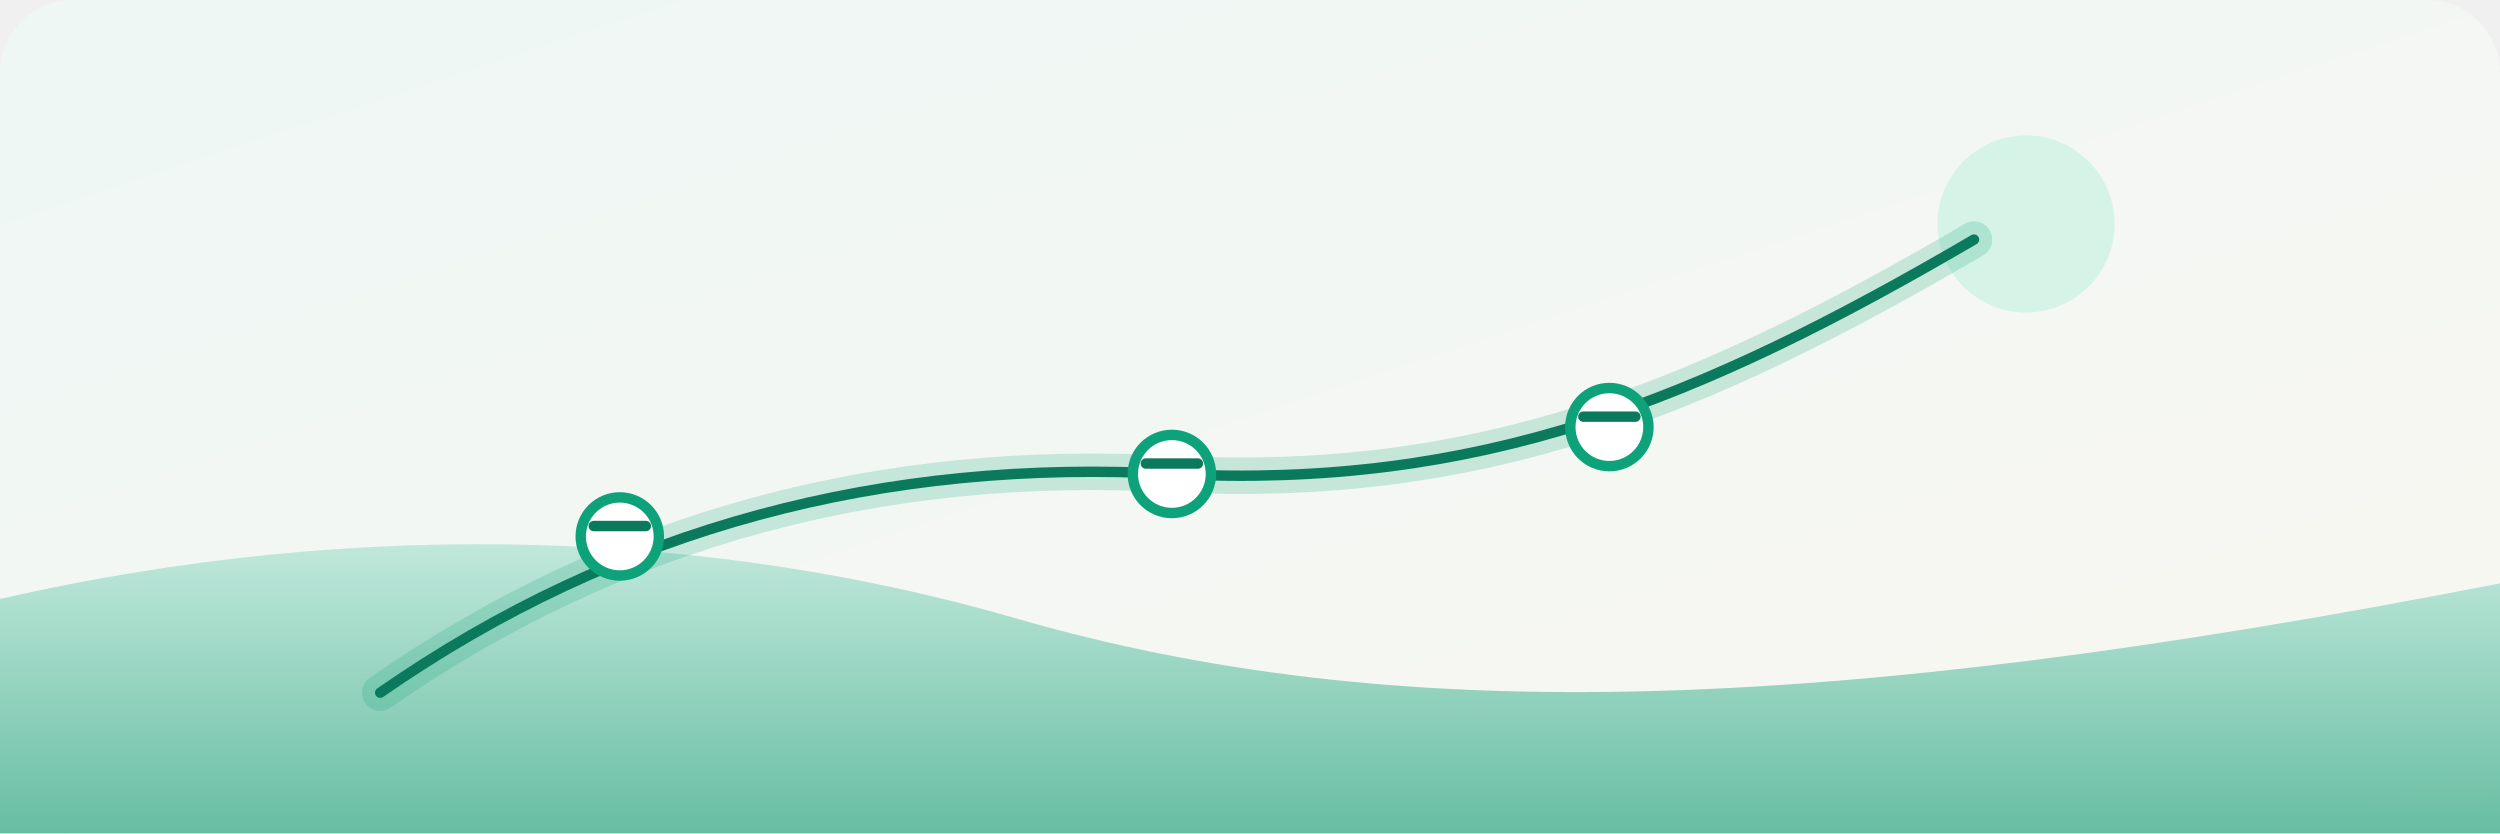
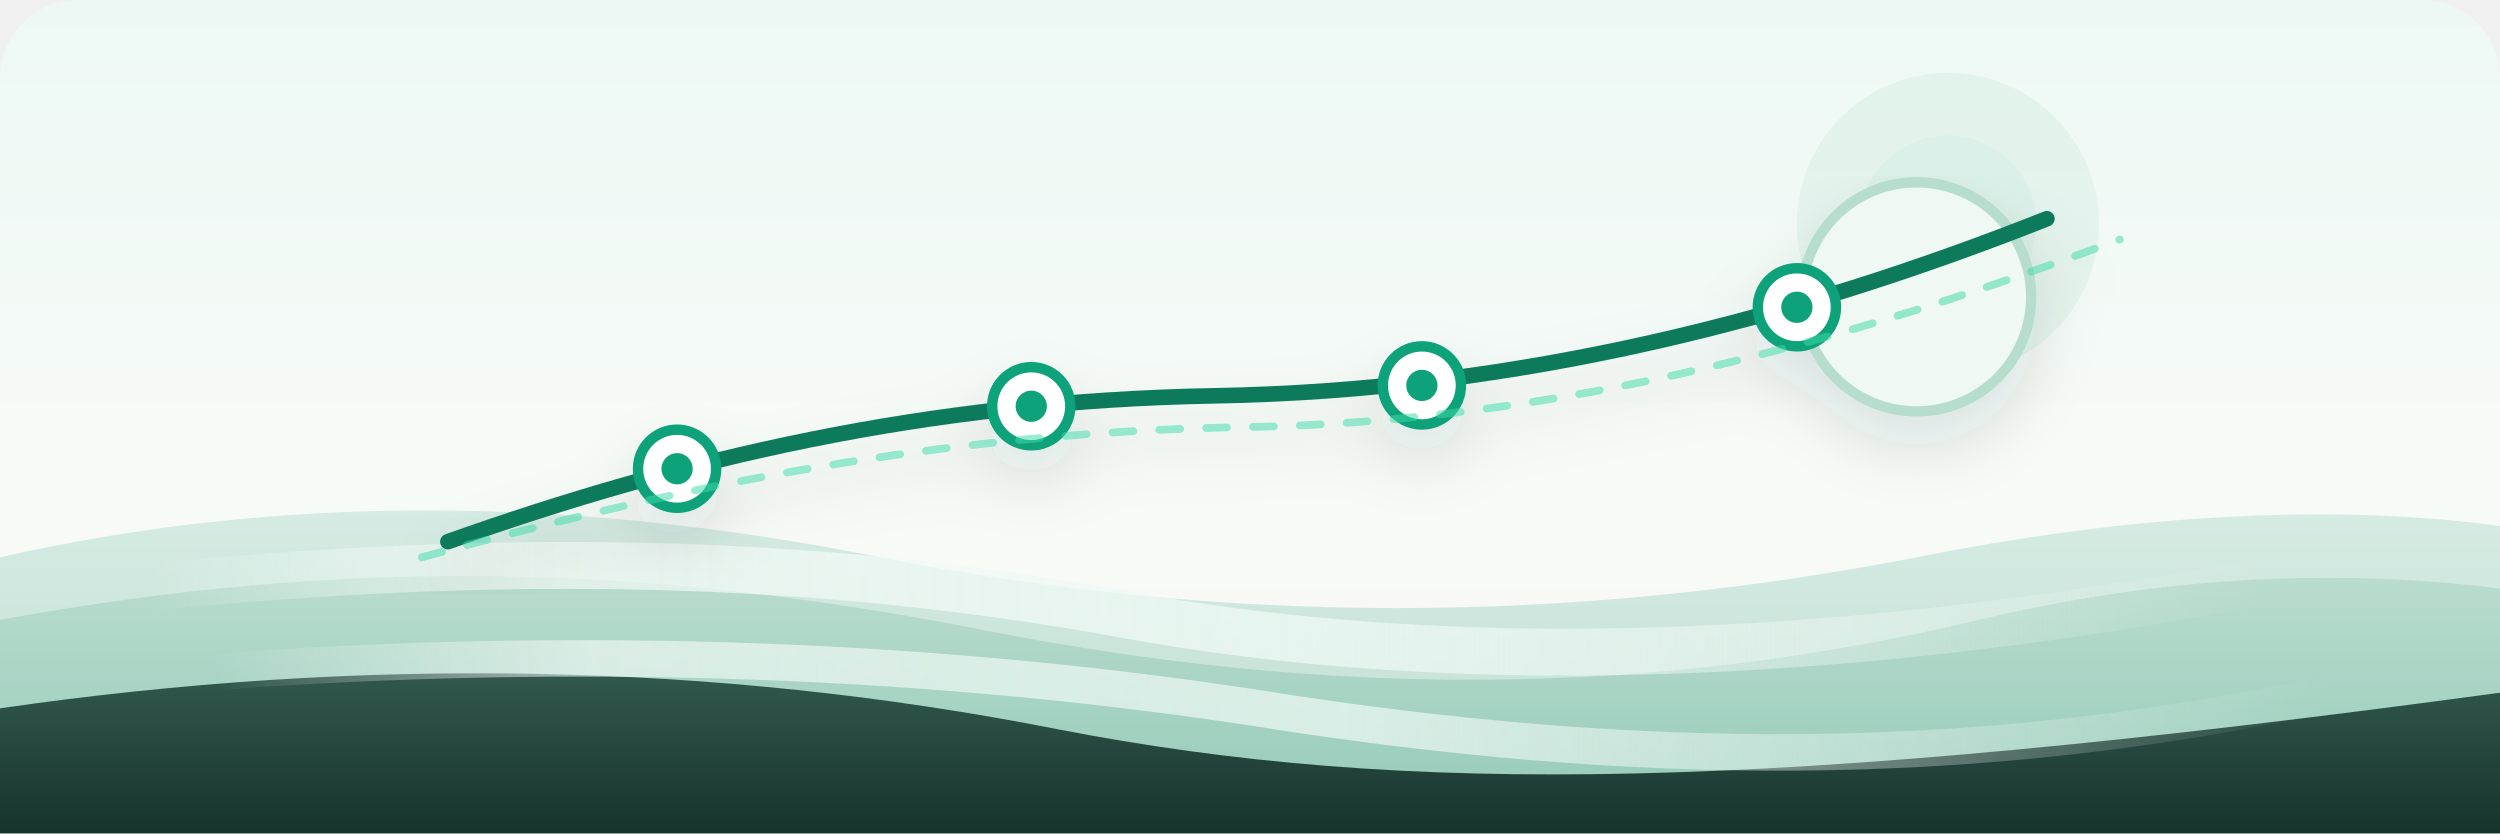
- <svg xmlns="http://www.w3.org/2000/svg" width="960" height="320" viewBox="0 0 960 320" role="img" aria-label="Quickstart chapter illustration showing a path, milestones, and a sunrise">
+ <svg xmlns="http://www.w3.org/2000/svg" width="960" height="320" viewBox="0 0 960 320" role="img" aria-label="Quickstart chapter illustration showing a path with milestones leading toward a bright horizon">
  <defs>
-     <linearGradient id="bg" x1="0" y1="0" x2="1" y2="1">
-       <stop offset="0%" stop-color="#eef7f4" />
-       <stop offset="100%" stop-color="#f9f7f2" />
+     <linearGradient id="panelSky" x1="0" y1="0" x2="0" y2="1">
+       <stop offset="0%" stop-color="#edf8f4" />
+       <stop offset="58%" stop-color="#f7fbf8" />
+       <stop offset="100%" stop-color="#faf6ee" />
    </linearGradient>
-     <linearGradient id="ridge" x1="0" y1="0" x2="0" y2="1">
-       <stop offset="0%" stop-color="#bce7d9" />
-       <stop offset="100%" stop-color="#5bb99b" />
+     <linearGradient id="ridgeFar" x1="0" y1="0" x2="0" y2="1">
+       <stop offset="0%" stop-color="#d5ebe3" />
+       <stop offset="100%" stop-color="#bfddd1" />
    </linearGradient>
+     <linearGradient id="ridgeMid" x1="0" y1="0" x2="0" y2="1">
+       <stop offset="0%" stop-color="#b7dbcd" />
+       <stop offset="100%" stop-color="#8fc7b5" />
+     </linearGradient>
+     <linearGradient id="ridgeNear" x1="0" y1="0" x2="0" y2="1">
+       <stop offset="0%" stop-color="#31584d" />
+       <stop offset="100%" stop-color="#17332e" />
+     </linearGradient>
+     <linearGradient id="mistBand" x1="0" y1="0" x2="1" y2="0">
+       <stop offset="0%" stop-color="#ffffff" stop-opacity="0" />
+       <stop offset="18%" stop-color="#f5fbf8" stop-opacity="0.68" />
+       <stop offset="54%" stop-color="#edf8f4" stop-opacity="0.8" />
+       <stop offset="100%" stop-color="#ffffff" stop-opacity="0" />
+     </linearGradient>
+     <filter id="softShadow" x="-10%" y="-10%" width="120%" height="120%">
+       <feDropShadow dx="0" dy="12" stdDeviation="12" flood-color="#17332e" flood-opacity="0.12" />
+     </filter>
  </defs>
-   <rect width="960" height="320" rx="28" fill="url(#bg)" />
-   <circle cx="778" cy="86" r="34" fill="#d6f3e7" />
-   <path d="M0 230 C140 198, 276 204, 392 238 C532 278, 694 276, 960 224 L960 320 L0 320 Z" fill="url(#ridge)" opacity="0.92" />
-   <path d="M146 266 C238 202, 340 176, 450 182 C568 188, 652 154, 758 92" fill="none" stroke="#0ea27a" stroke-width="14" stroke-linecap="round" opacity="0.2" />
-   <path d="M146 266 C238 202, 340 176, 450 182 C568 188, 652 154, 758 92" fill="none" stroke="#0b7a5c" stroke-width="4" stroke-linecap="round" />
-   <g fill="#ffffff" stroke="#0ea27a" stroke-width="4">
-     <circle cx="238" cy="206" r="15" />
-     <circle cx="450" cy="182" r="15" />
-     <circle cx="618" cy="164" r="15" />
-   </g>
-   <g fill="#0b7a5c">
-     <rect x="226" y="200" width="24" height="4" rx="2" />
-     <rect x="438" y="176" width="24" height="4" rx="2" />
-     <rect x="606" y="158" width="24" height="4" rx="2" />
+   <rect width="960" height="320" rx="30" fill="url(#panelSky)" />
+   <circle cx="748" cy="86" r="34" fill="#e4f5ed" opacity="0.96" />
+   <circle cx="748" cy="86" r="58" fill="#cbe8dc" opacity="0.34" />
+   <path d="M0 214 C106 190, 218 190, 338 214 C470 240, 602 240, 736 214 C826 196, 902 194, 960 202 L960 320 L0 320 Z" fill="url(#ridgeFar)" />
+   <path d="M0 238 C132 214, 246 216, 378 242 C510 268, 634 268, 760 238 C844 218, 912 220, 960 226 L960 320 L0 320 Z" fill="url(#ridgeMid)" opacity="0.92" />
+   <path d="M0 272 C138 252, 274 254, 406 280 C540 306, 680 304, 960 266 L960 320 L0 320 Z" fill="url(#ridgeNear)" />
+   <path d="M52 226 C192 212, 312 214, 432 236 C552 258, 700 256, 876 222" fill="none" stroke="url(#mistBand)" stroke-width="18" stroke-linecap="round" />
+   <path d="M82 258 C220 248, 360 252, 496 274 C642 296, 768 294, 896 266" fill="none" stroke="url(#mistBand)" stroke-width="14" stroke-linecap="round" opacity="0.9" />
+   <g filter="url(#softShadow)">
+     <circle cx="736" cy="114" r="44" fill="#eff8f3" stroke="#b7ddcf" stroke-width="4" />
+     <path d="M172 208 C262 176, 356 154, 466 152 C584 150, 690 122, 786 84" fill="none" stroke="#0b7a5c" stroke-width="6" stroke-linecap="round" />
+     <g fill="#ffffff" stroke="#0ea27a" stroke-width="4">
+       <circle cx="260" cy="180" r="15" />
+       <circle cx="396" cy="156" r="15" />
+       <circle cx="546" cy="148" r="15" />
+       <circle cx="690" cy="118" r="15" />
+     </g>
+     <g fill="#0ea27a">
+       <circle cx="260" cy="180" r="6" />
+       <circle cx="396" cy="156" r="6" />
+       <circle cx="546" cy="148" r="6" />
+       <circle cx="690" cy="118" r="6" />
+     </g>
+     <path d="M162 214 C264 186, 362 166, 478 164 C602 162, 712 130, 814 92" fill="none" stroke="#3fd9a8" stroke-width="3" stroke-linecap="round" stroke-dasharray="8 10" opacity="0.52" />
  </g>
</svg>
